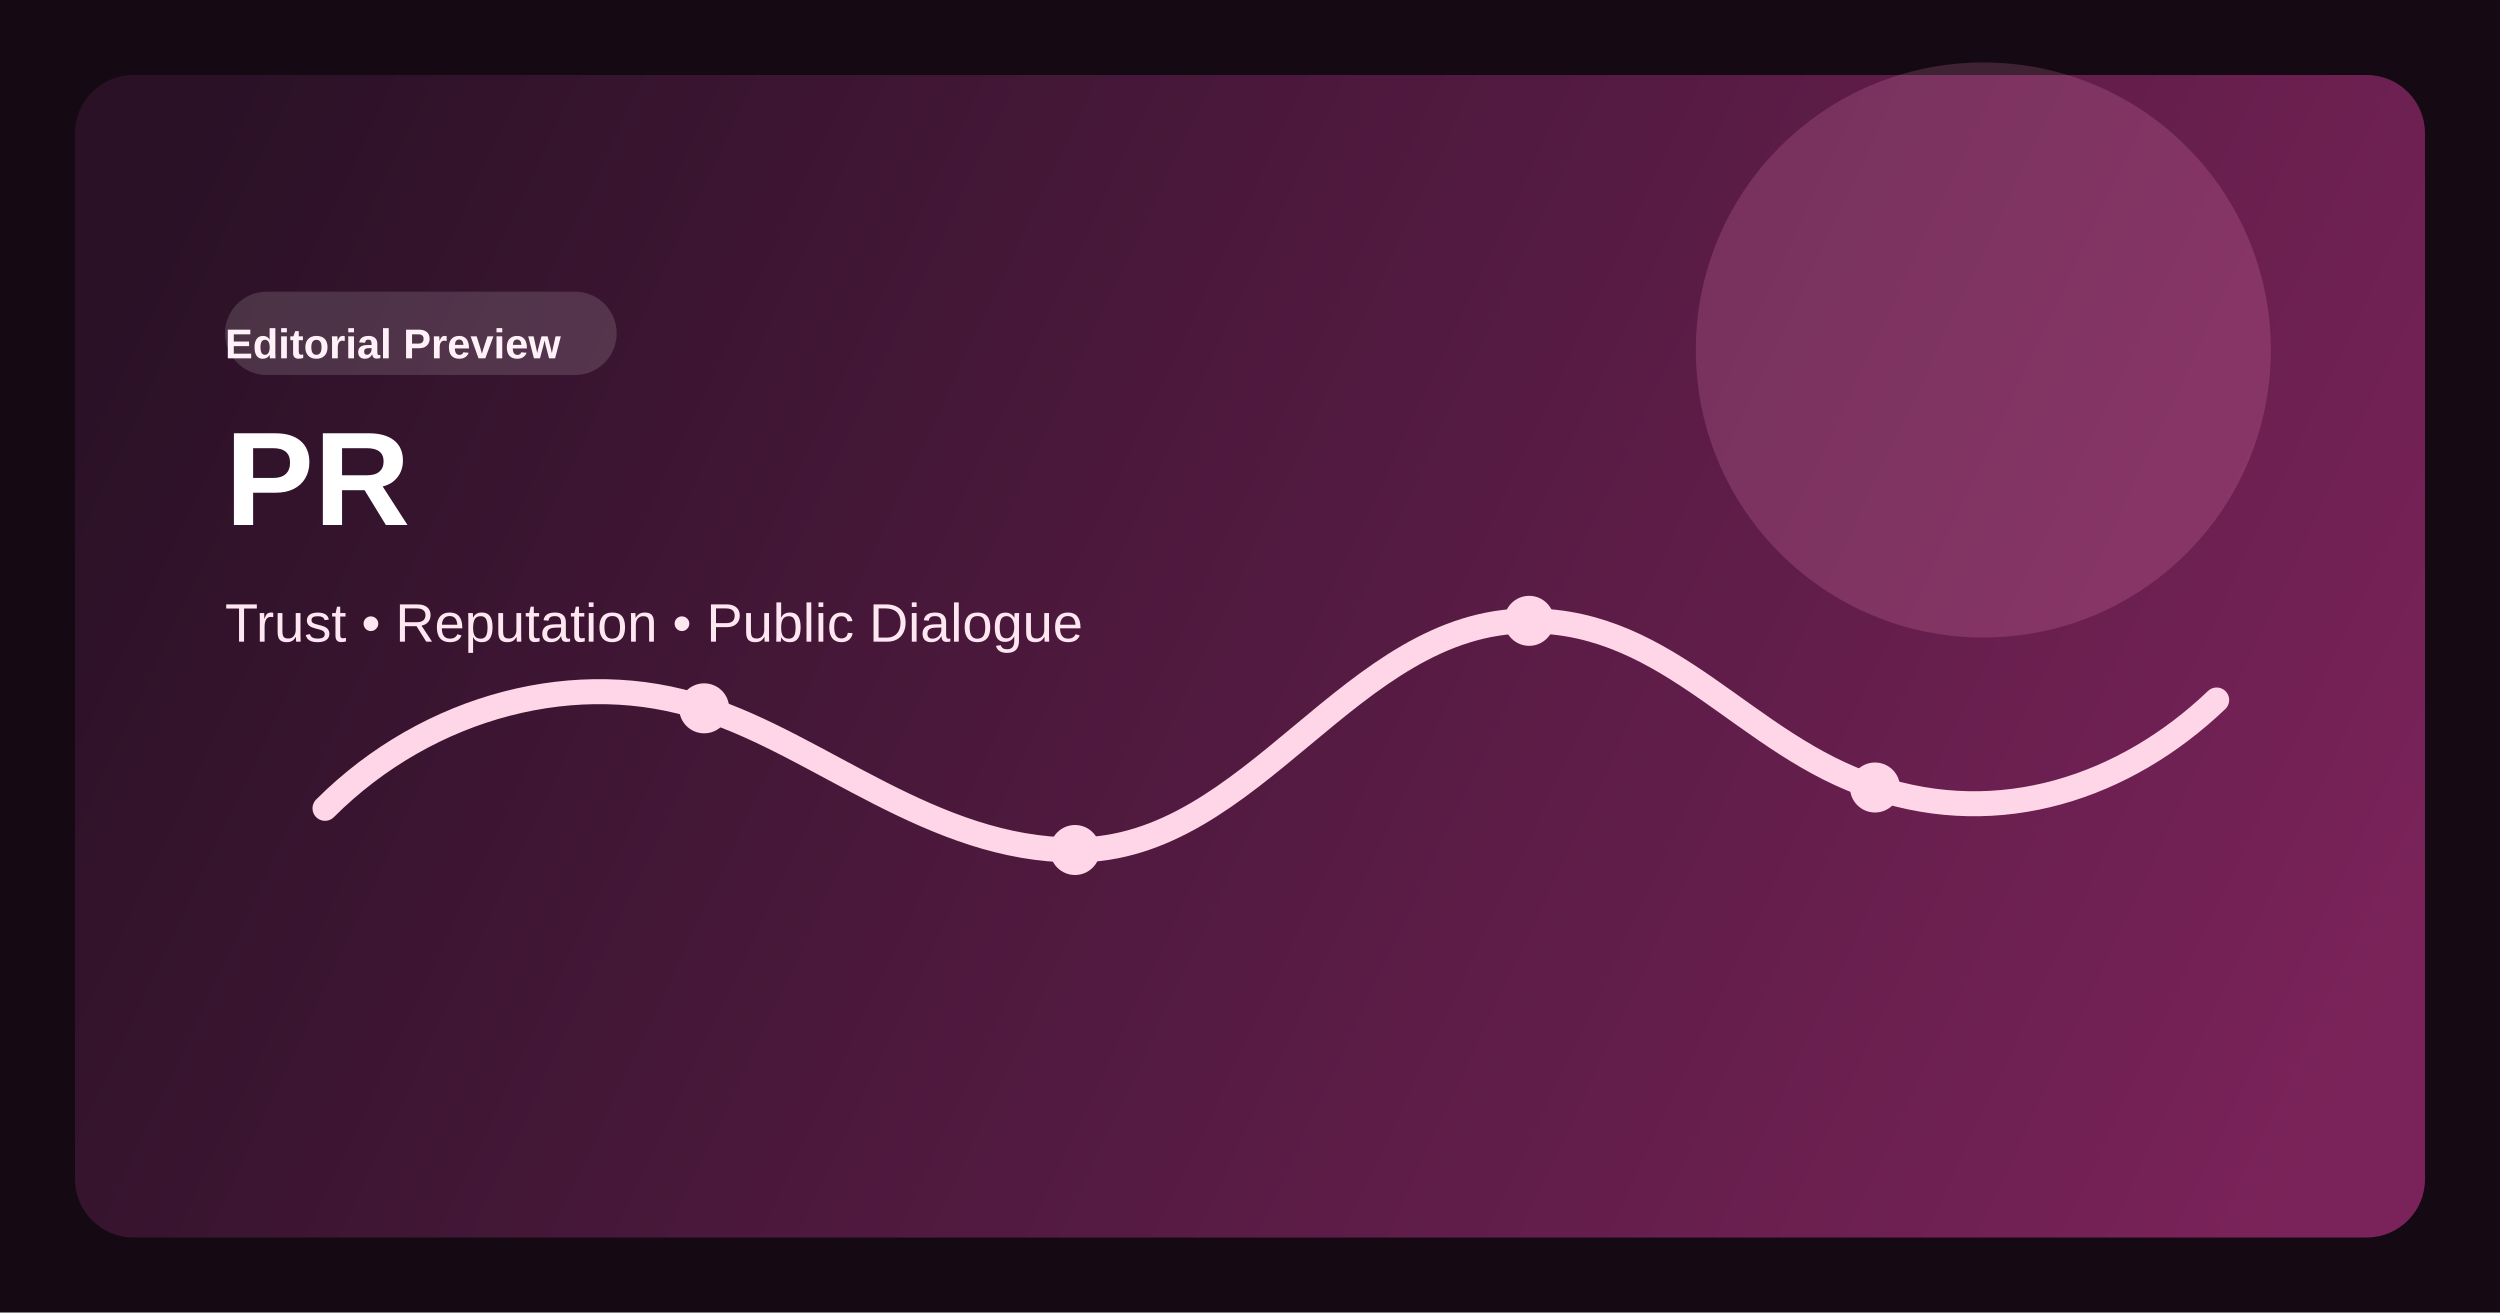
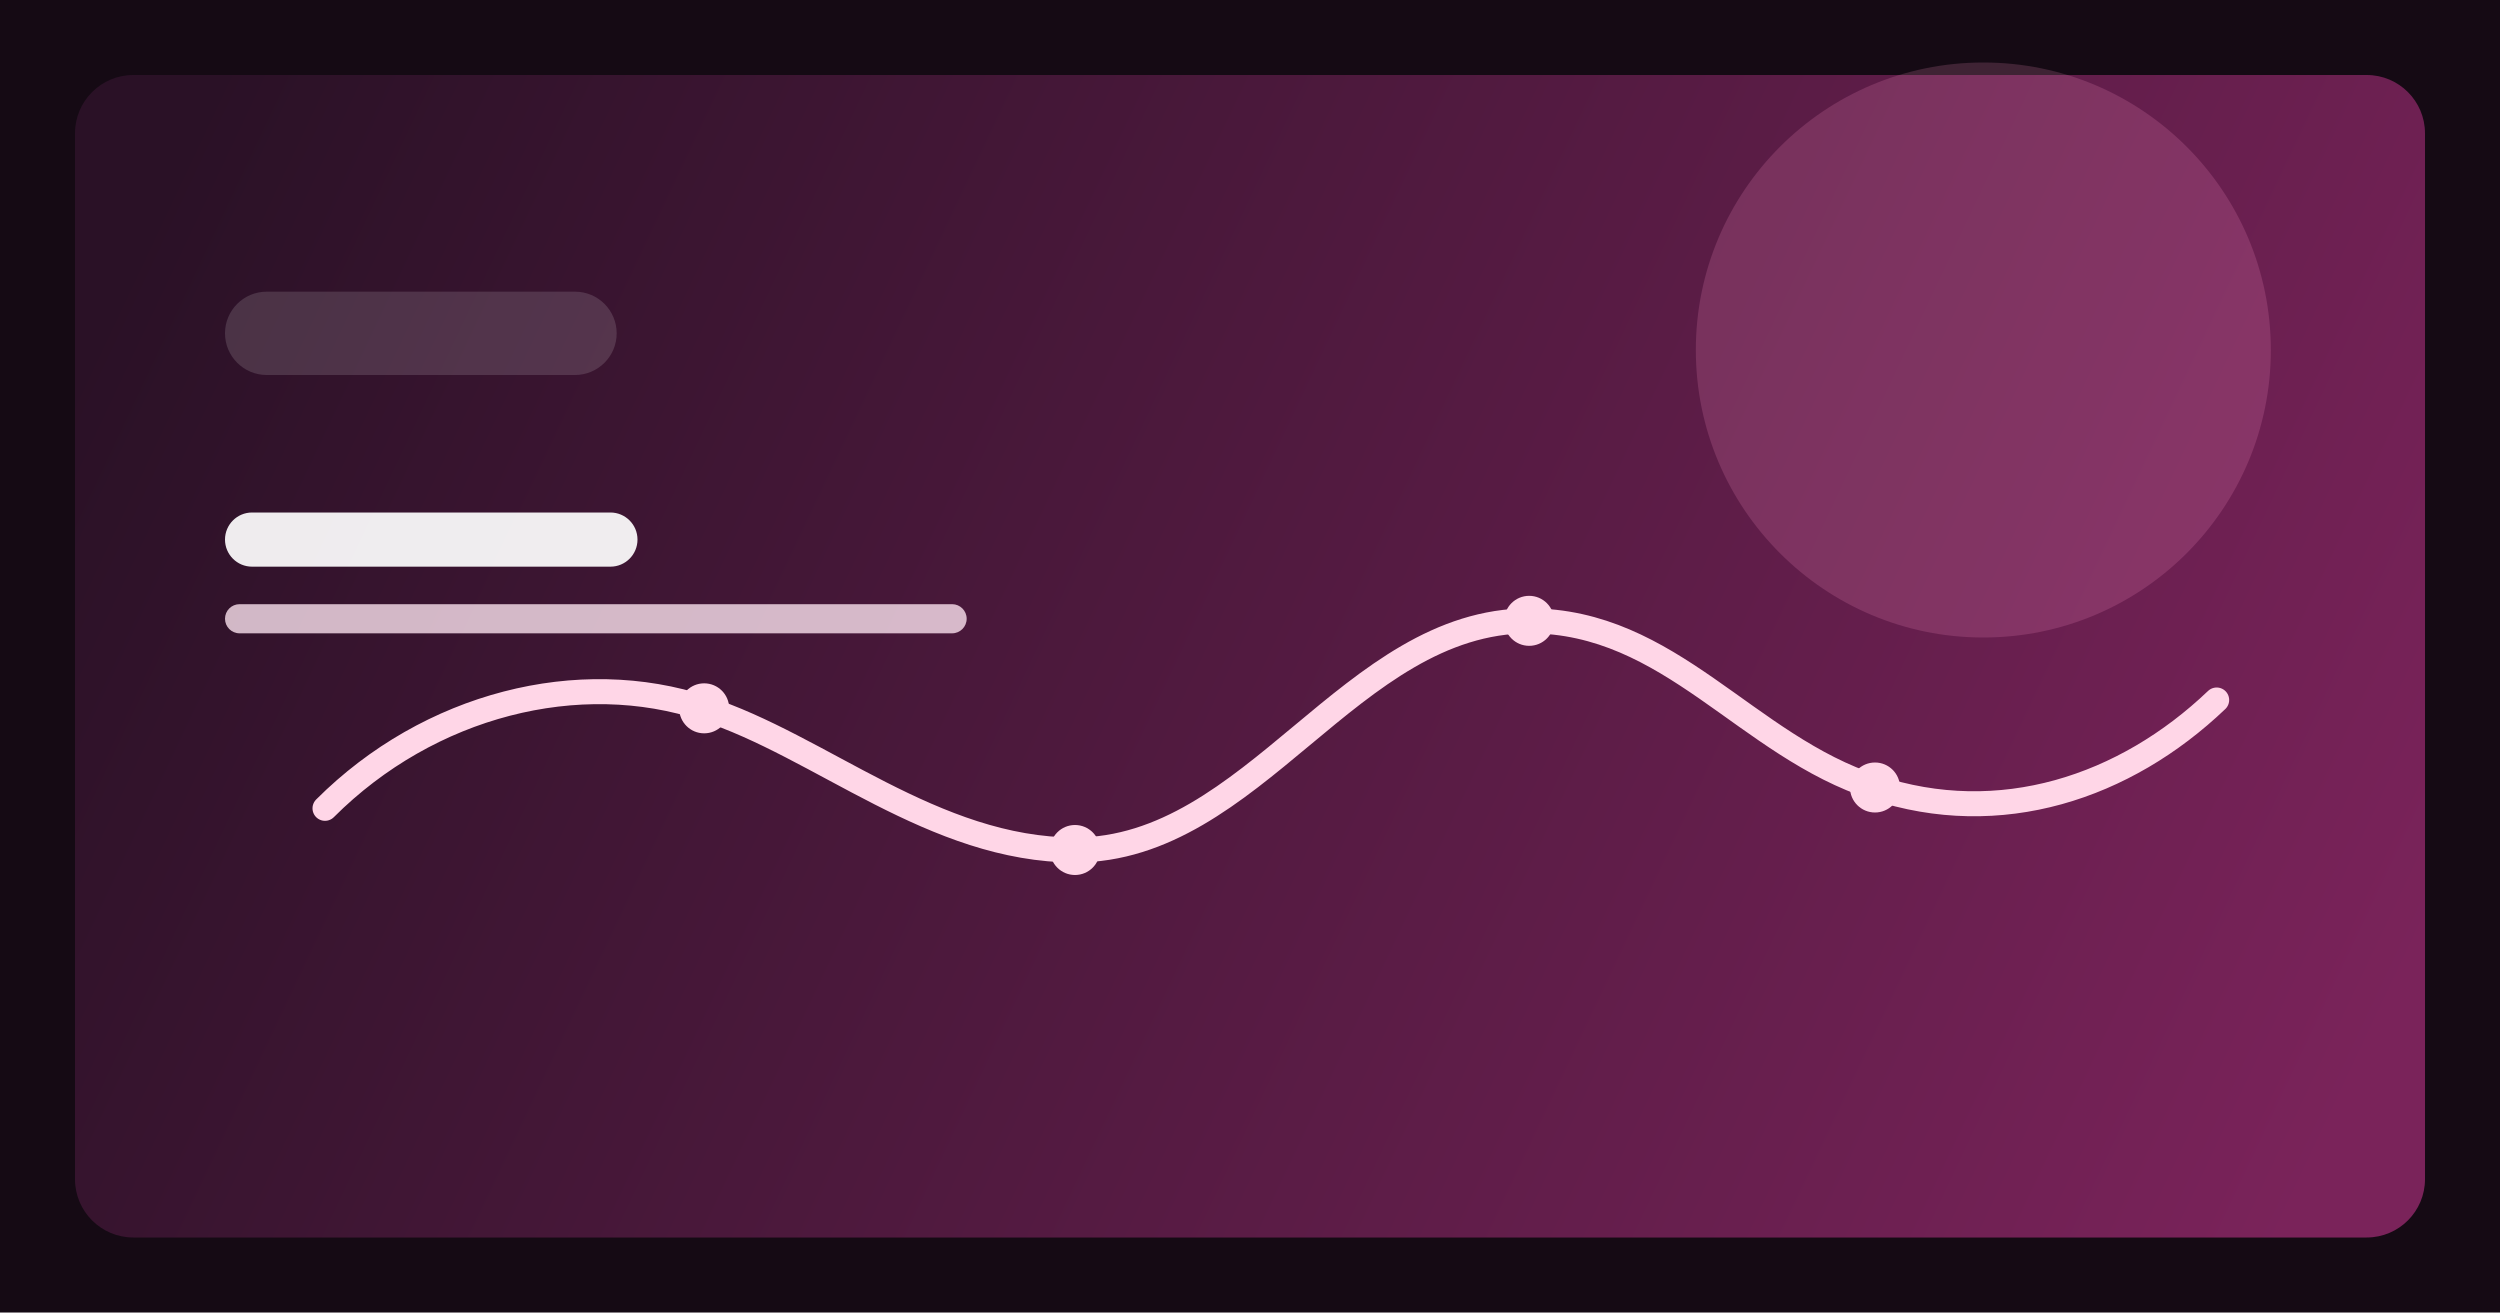
<svg xmlns="http://www.w3.org/2000/svg" width="1200" height="630" viewBox="0 0 1200 630" fill="none">
  <rect width="1200" height="630" fill="#150A14" />
  <rect x="36" y="36" width="1128" height="558" rx="28" fill="url(#bg)" />
  <circle cx="952" cy="168" r="138" fill="#FF99C8" fill-opacity="0.18" />
  <path d="M156 388C206 338 278 320 338 340C394 358 448 408 516 408C602 408 648 298 734 298C802 298 838 358 900 378C960 398 1020 378 1064 336" stroke="#FFD6E7" stroke-width="12" stroke-linecap="round" />
  <circle cx="338" cy="340" r="12" fill="#FFD6E7" />
  <circle cx="516" cy="408" r="12" fill="#FFD6E7" />
  <circle cx="734" cy="298" r="12" fill="#FFD6E7" />
  <circle cx="900" cy="378" r="12" fill="#FFD6E7" />
  <rect x="108" y="140" width="188" height="40" rx="20" fill="#FFFFFF" fill-opacity="0.14" />
-   <text x="108" y="252" fill="white" font-family="Segoe UI, Arial, sans-serif" font-size="64" font-weight="700">PR</text>
-   <text x="108" y="308" fill="#FFE7F2" font-family="Segoe UI, Arial, sans-serif" font-size="26">Trust • Reputation • Public Dialogue</text>
-   <text x="108" y="172" fill="#FFF1F7" font-family="Segoe UI, Arial, sans-serif" font-size="20" font-weight="600">Editorial Preview</text>
+   <rect x="108" y="246" width="198" height="26" rx="13" fill="#FFFFFF" fill-opacity="0.92" />
+   <rect x="108" y="290" width="356" height="14" rx="7" fill="#FFE7F2" fill-opacity="0.78" />
  <defs>
    <linearGradient id="bg" x1="84" y1="78" x2="1112" y2="564" gradientUnits="userSpaceOnUse">
      <stop stop-color="#2A1126" />
      <stop offset="1" stop-color="#7A235A" />
    </linearGradient>
  </defs>
</svg>
